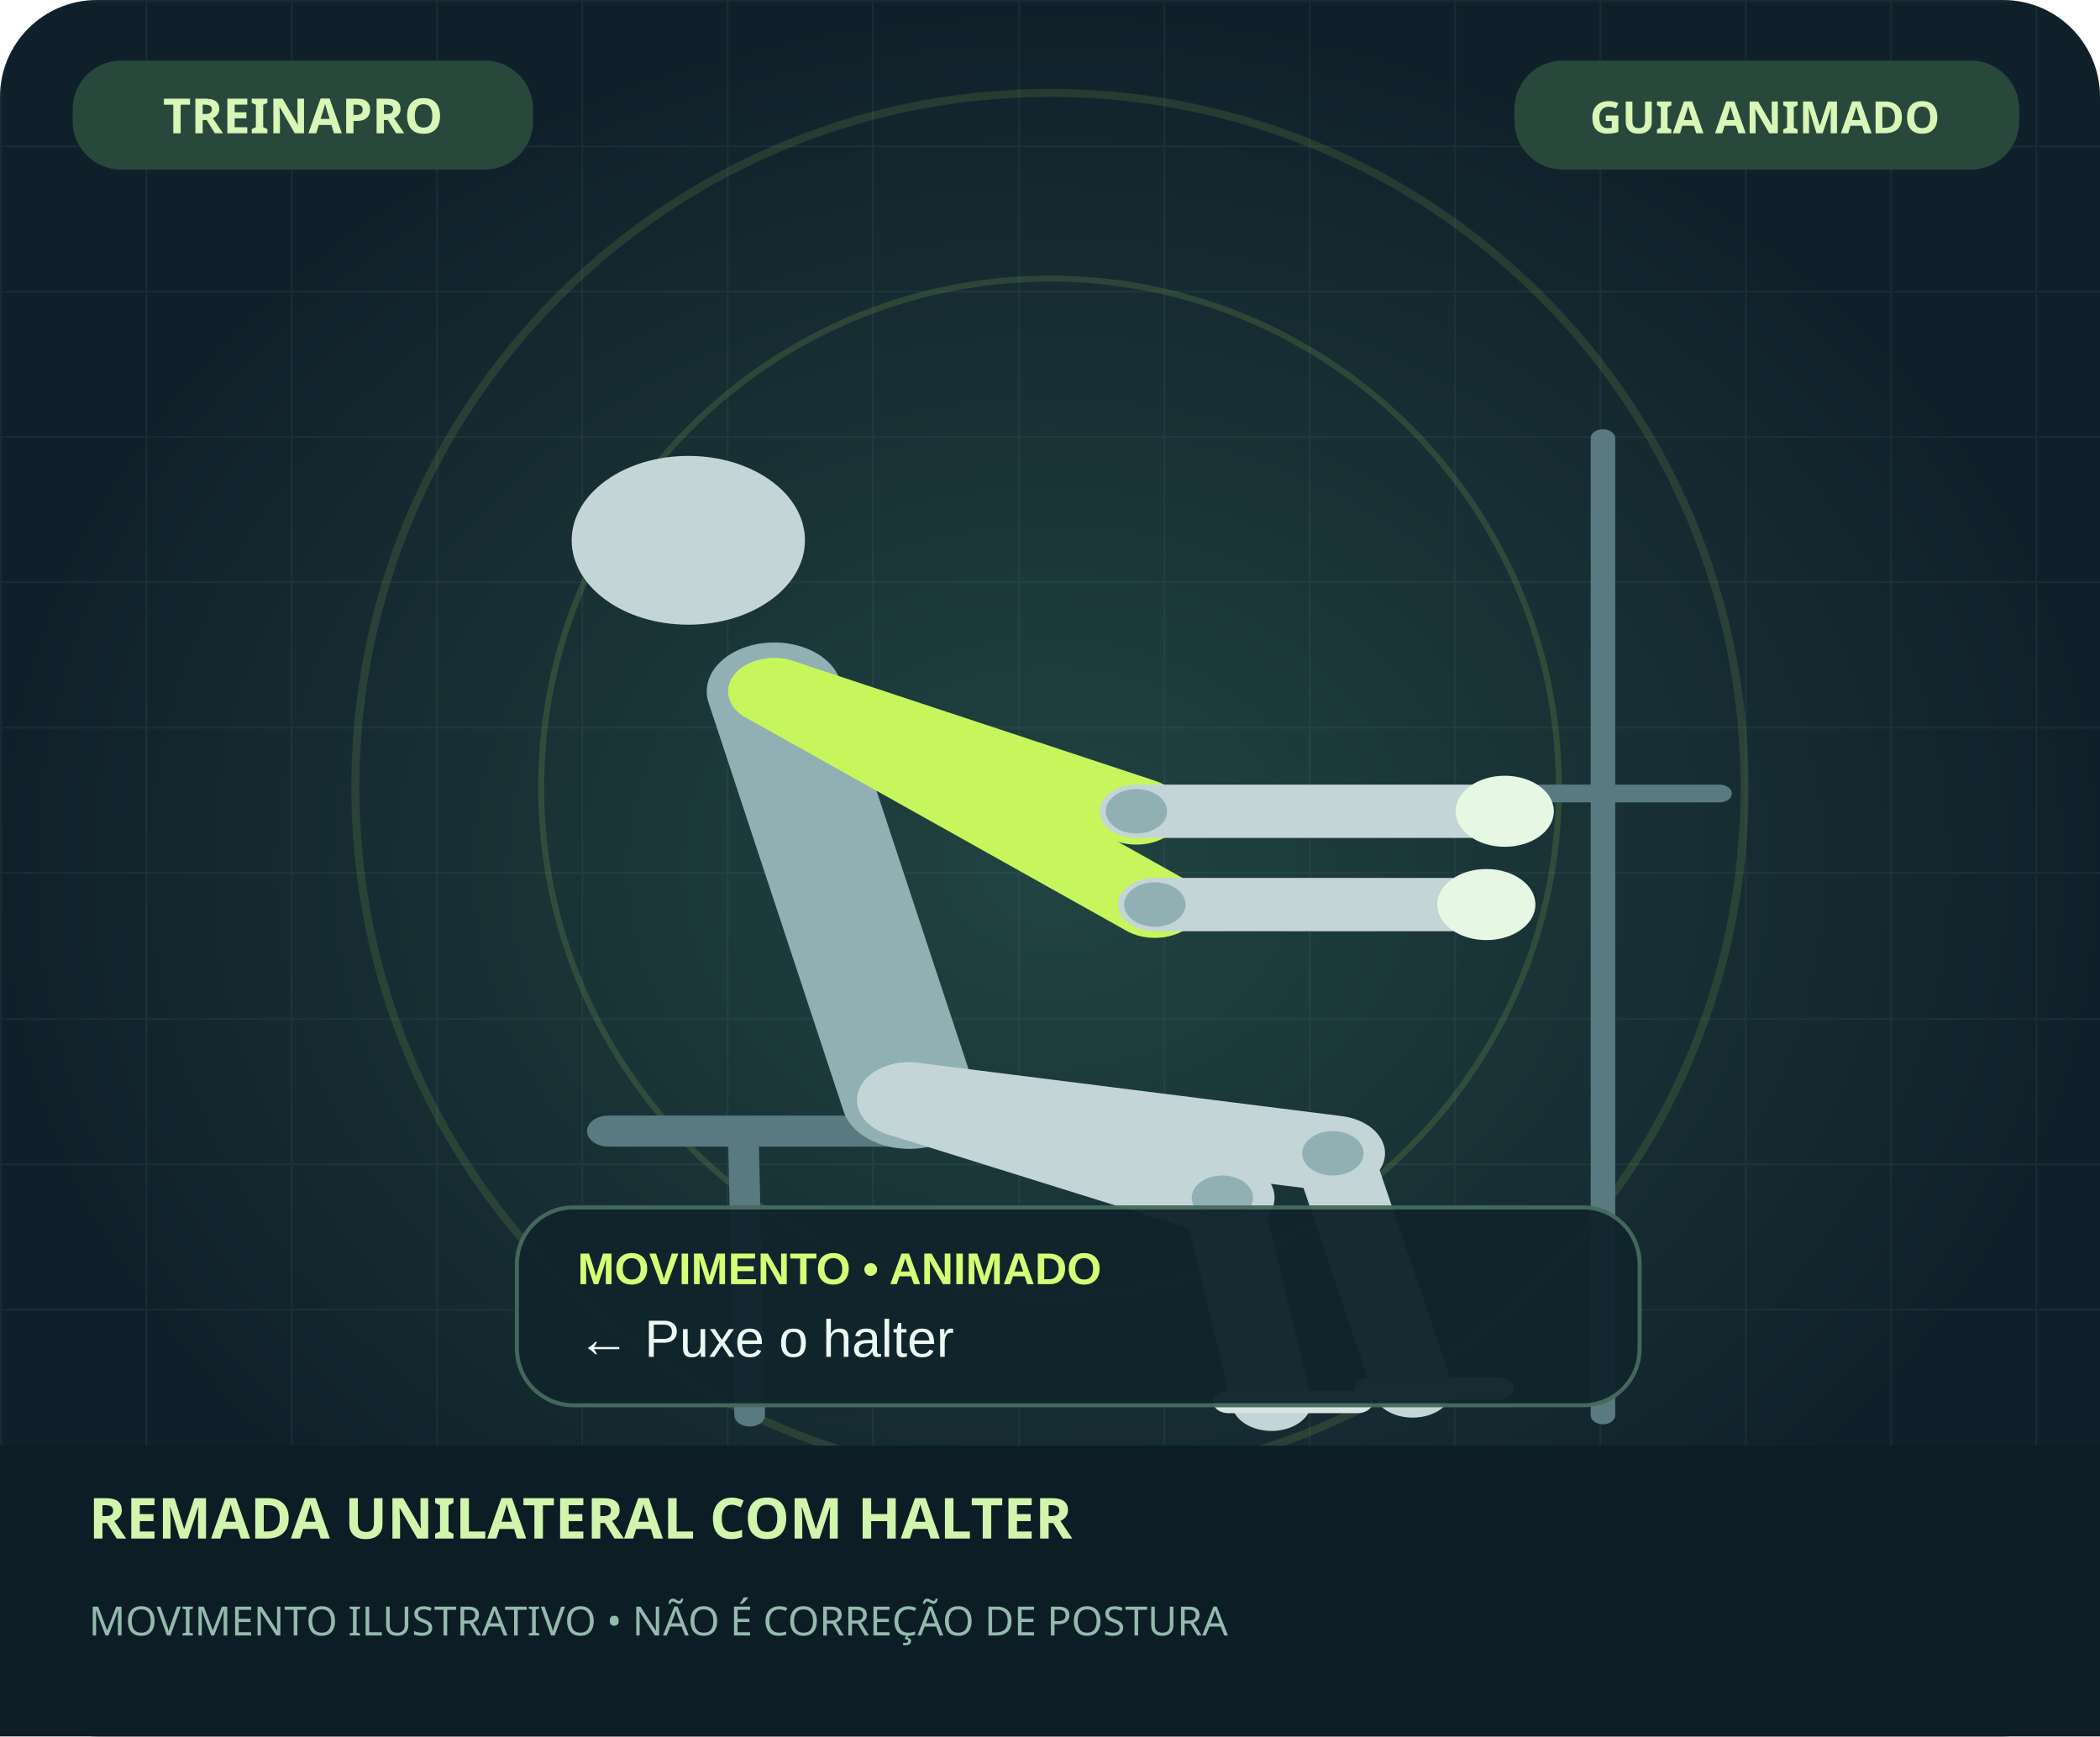
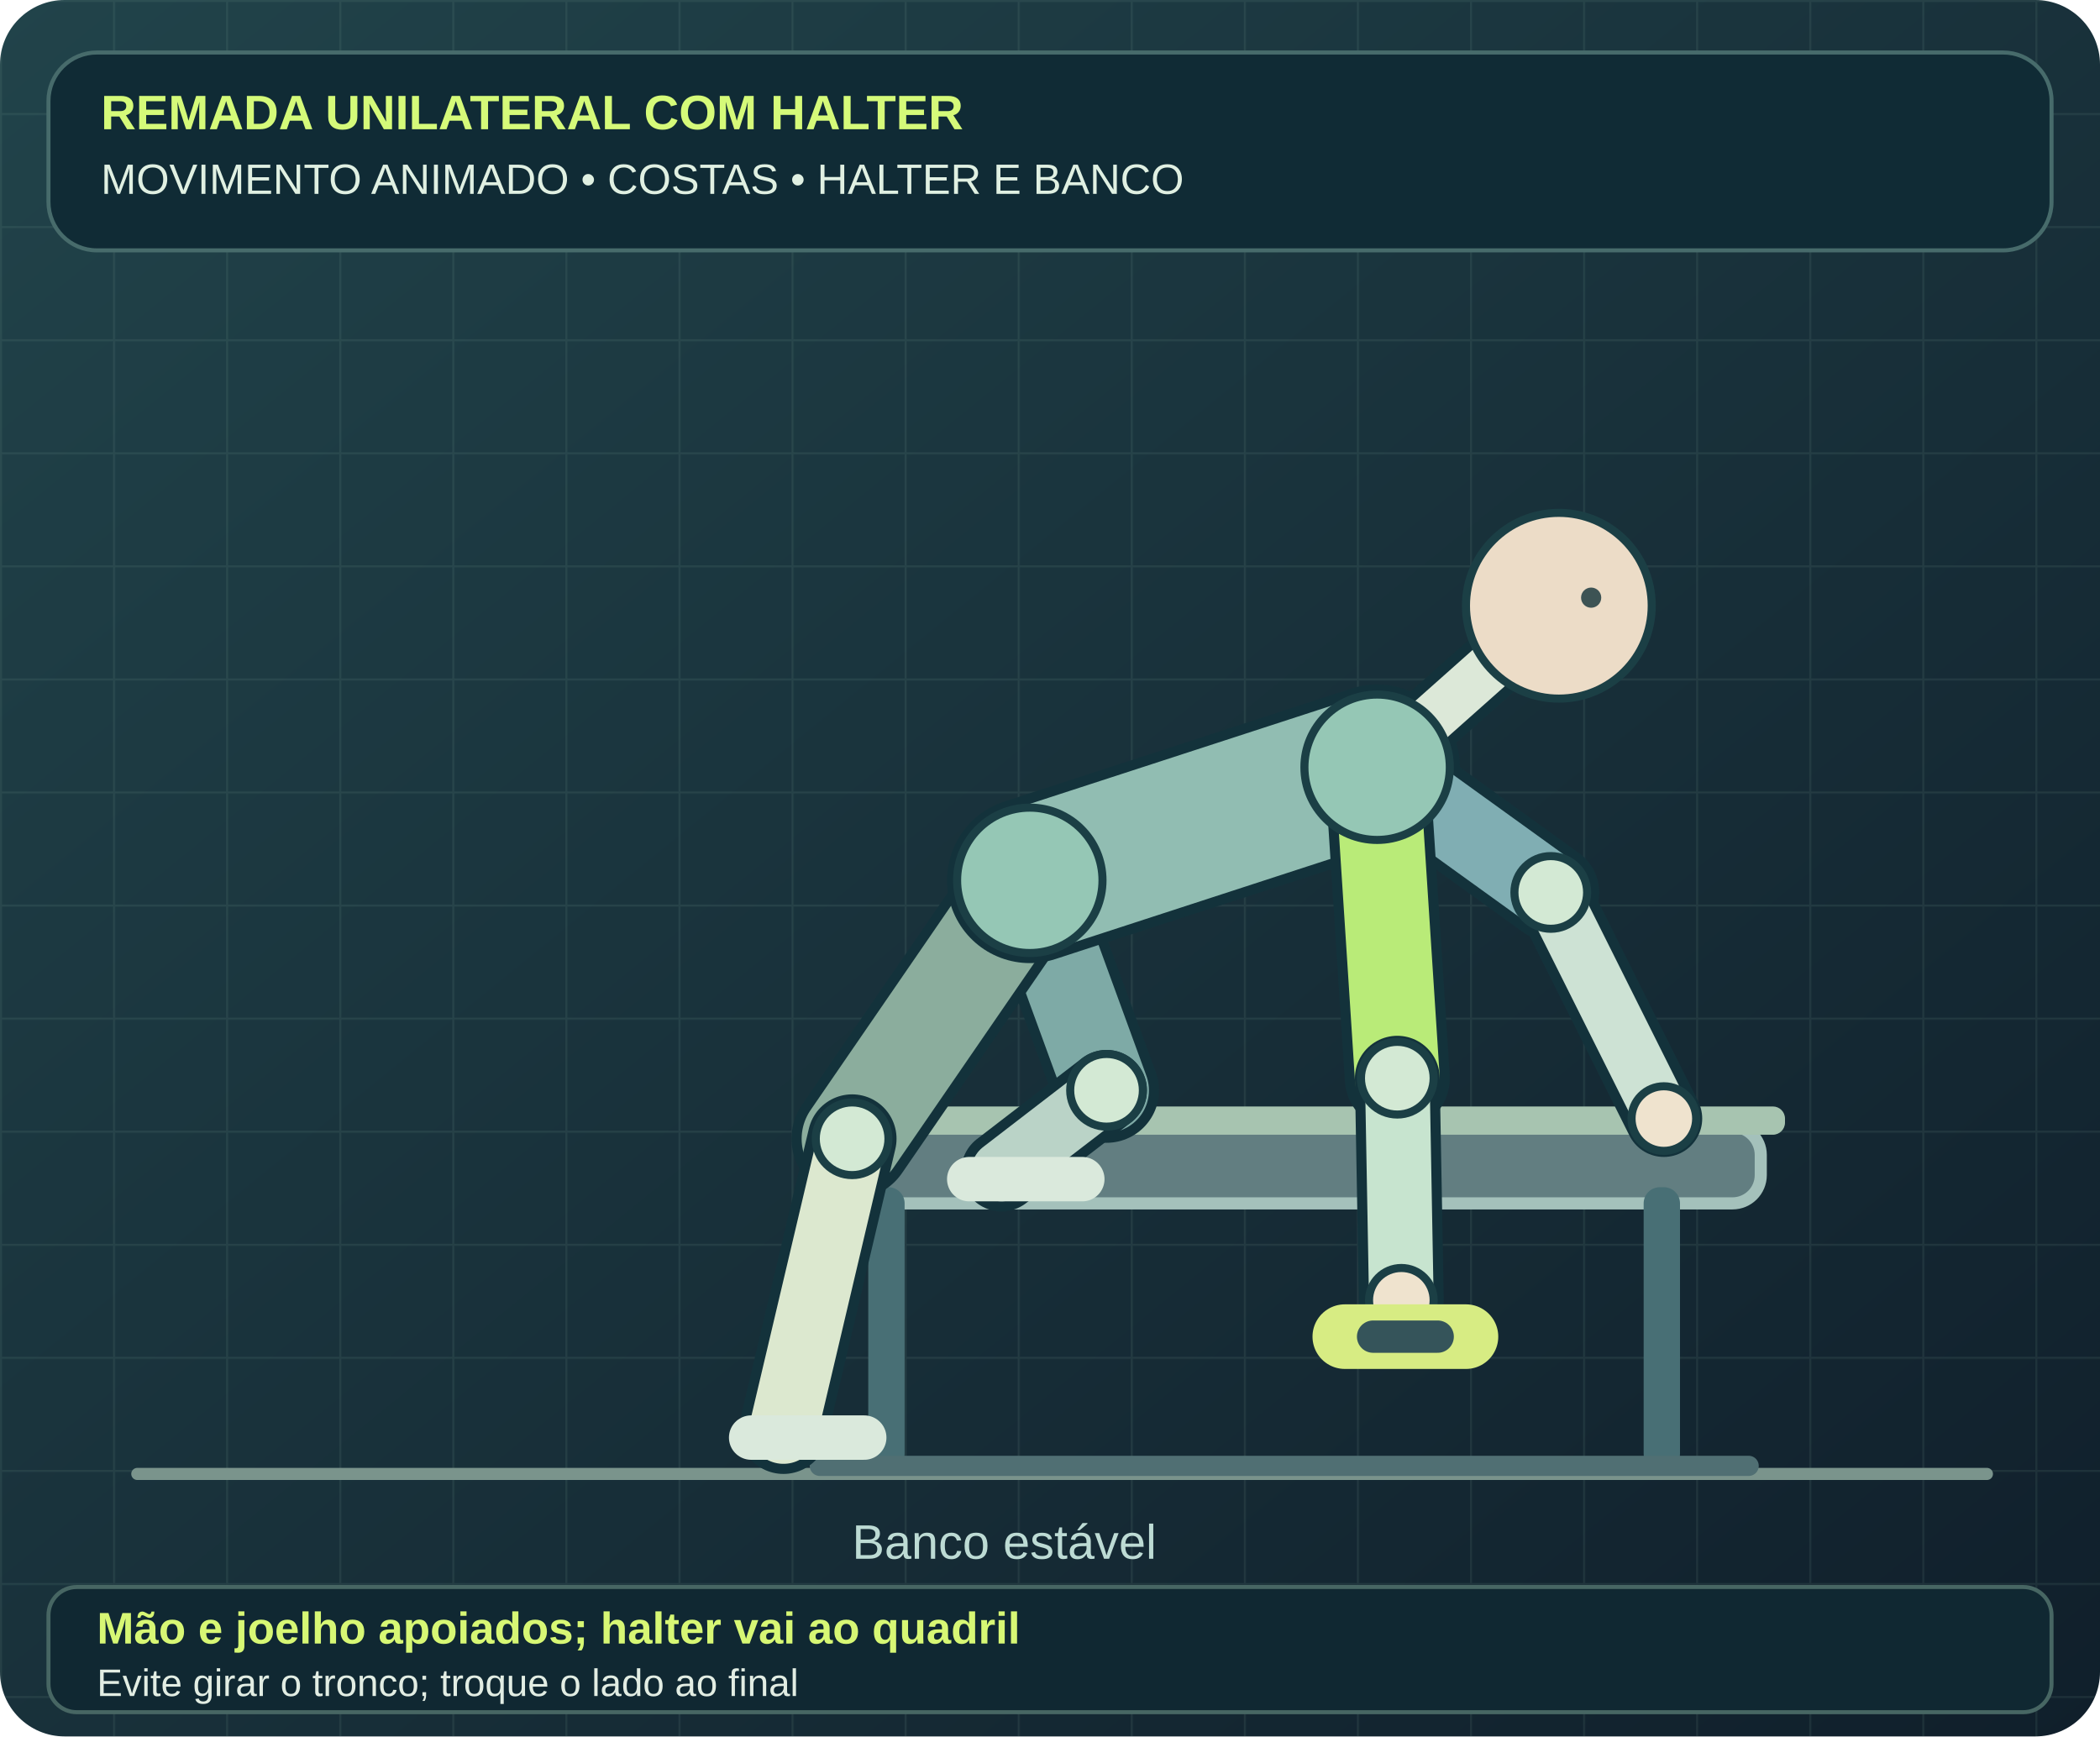
<svg xmlns="http://www.w3.org/2000/svg" viewBox="0 0 520 430" role="img" aria-labelledby="title desc">
  <defs>
-     <radialGradient id="bg">
-       <stop stop-color="#214442" />
-       <stop offset="1" stop-color="#10202a" />
-     </radialGradient>
-     <pattern id="grid" width="36" height="36" patternUnits="userSpaceOnUse">
-       <path d="M36 0H0V36" stroke="#729290" stroke-opacity=".095" fill="none" />
+     <linearGradient id="back" x1="0" y1="0" x2="1" y2="1">
+       <stop stop-color="#21434a" />
+       <stop offset="1" stop-color="#101f2b" />
+     </linearGradient>
+     <pattern id="grid" patternUnits="userSpaceOnUse" width="28" height="28">
+       <path d="M28 0H0V28" stroke="#9bc3ab" stroke-opacity=".10" fill="none" />
    </pattern>
  </defs>
-   <rect width="520" height="430" rx="24" fill="url(#bg)" />
-   <rect width="520" height="430" rx="24" fill="url(#grid)" />
-   <circle cx="260" cy="195" r="172" fill="none" stroke="#c6f65b" opacity=".11" stroke-width="2" />
-   <circle cx="260" cy="195" r="126" fill="none" stroke="#c6f65b" opacity=".13" stroke-width="1.5" />
-   <rect x="18" y="15" rx="12" width="114" height="27" fill="#29483c" />
-   <text x="75" y="33" fill="#d8f6b6" text-anchor="middle" font-size="12" font-weight="bold" font-family="sans-serif">TREINAPRO</text>
-   <rect x="375" y="15" rx="12" width="125" height="27" fill="#29483c" />
-   <text x="437" y="33" fill="#d8f6b6" text-anchor="middle" font-size="11" font-weight="bold" font-family="sans-serif">GUIA ANIMADO</text>
-   <g transform="translate(61 15) scale(1.52 1.10)">
-     <line x1="59" y1="241" x2="127" y2="241" stroke="#587a80" stroke-width="7" stroke-linecap="round" />
-     <line x1="81" y1="244" x2="82" y2="305" stroke="#587a80" stroke-width="5" stroke-linecap="round" />
-     <line x1="221" y1="85" x2="221" y2="305" stroke="#587a80" stroke-width="4" stroke-linecap="round" />
-     <line x1="210" y1="165" x2="240" y2="165" stroke="#587a80" stroke-width="4" stroke-linecap="round" />
-     <line x1="86" y1="142" x2="108" y2="234" stroke="#91b0b4" stroke-width="22" stroke-linecap="round" />
-     <line x1="108" y1="234" x2="177" y2="246" stroke="#c4d5d7" stroke-width="17" stroke-linecap="round" />
-     <line x1="177" y1="246" x2="190" y2="299" stroke="#c4d5d7" stroke-width="13" stroke-linecap="round" />
-     <line x1="108" y1="234" x2="159" y2="256" stroke="#c4d5d7" stroke-width="17" stroke-linecap="round" />
-     <line x1="159" y1="256" x2="167" y2="302" stroke="#c4d5d7" stroke-width="13" stroke-linecap="round" />
-     <line x1="86" y1="142" x2="145" y2="169" stroke="#c6f65b" stroke-width="15" stroke-linecap="round">
-       <animate attributeName="x2" values="145;145;132;132;145;145" keyTimes="0;0.12;0.42;0.57;0.88;1" dur="4.8s" repeatCount="indefinite" calcMode="linear" />
-     </line>
-     <line x1="145" y1="169" x2="205" y2="169" stroke="#c4d5d7" stroke-width="12" stroke-linecap="round">
-       <animate attributeName="x1" values="145;145;132;132;145;145" keyTimes="0;0.12;0.42;0.57;0.88;1" dur="4.8s" repeatCount="indefinite" calcMode="linear" />
-       <animate attributeName="x2" values="205;205;149;149;205;205" keyTimes="0;0.12;0.42;0.57;0.88;1" dur="4.8s" repeatCount="indefinite" calcMode="linear" />
-     </line>
-     <line x1="86" y1="142" x2="148" y2="190" stroke="#c6f65b" stroke-width="15" stroke-linecap="round">
-       <animate attributeName="x2" values="148;148;129;129;148;148" keyTimes="0;0.12;0.42;0.57;0.88;1" dur="4.8s" repeatCount="indefinite" calcMode="linear" />
-     </line>
-     <line x1="148" y1="190" x2="202" y2="190" stroke="#c4d5d7" stroke-width="12" stroke-linecap="round">
-       <animate attributeName="x1" values="148;148;129;129;148;148" keyTimes="0;0.12;0.42;0.57;0.88;1" dur="4.8s" repeatCount="indefinite" calcMode="linear" />
-       <animate attributeName="x2" values="202;202;150;150;202;202" keyTimes="0;0.12;0.42;0.57;0.88;1" dur="4.8s" repeatCount="indefinite" calcMode="linear" />
-     </line>
-     <circle cx="72" cy="108" r="19" fill="#c4d5d7" />
-     <circle cx="145" cy="169" r="5" fill="#91b0b4">
-       <animate attributeName="cx" values="145;145;132;132;145;145" keyTimes="0;0.12;0.42;0.57;0.88;1" dur="4.8s" repeatCount="indefinite" calcMode="linear" />
-     </circle>
-     <circle cx="148" cy="190" r="5" fill="#91b0b4">
-       <animate attributeName="cx" values="148;148;129;129;148;148" keyTimes="0;0.12;0.42;0.57;0.88;1" dur="4.8s" repeatCount="indefinite" calcMode="linear" />
-     </circle>
-     <circle cx="177" cy="246" r="5" fill="#91b0b4" />
-     <circle cx="159" cy="256" r="5" fill="#91b0b4" />
-     <circle cx="205" cy="169" r="8" fill="#e6f8e4">
-       <animate attributeName="cx" values="205;205;149;149;205;205" keyTimes="0;0.12;0.42;0.57;0.88;1" dur="4.8s" repeatCount="indefinite" calcMode="linear" />
-     </circle>
-     <circle cx="202" cy="190" r="8" fill="#e6f8e4">
-       <animate attributeName="cx" values="202;202;150;150;202;202" keyTimes="0;0.12;0.42;0.57;0.88;1" dur="4.8s" repeatCount="indefinite" calcMode="linear" />
-     </circle>
-     <line x1="183" y1="299" x2="204" y2="299" stroke="#d8e5e3" stroke-width="5" stroke-linecap="round" />
-     <line x1="160" y1="302" x2="181" y2="302" stroke="#d8e5e3" stroke-width="5" stroke-linecap="round" />
-   </g>
-   <rect x="0" y="358" width="520" height="72" fill="#0d1d25" />
-   <text x="22" y="381" fill="#d2f5ad" font-size="14" font-family="sans-serif" font-weight="bold">REMADA UNILATERAL COM HALTER</text>
-   <text x="22" y="405" fill="#94b9ad" font-size="10" font-family="sans-serif">MOVIMENTO ILUSTRATIVO • NÃO É CORREÇÃO DE POSTURA</text>
-   <g aria-hidden="true">
-     <rect x="128" y="299" rx="14" width="278" height="49" fill="#10232c" stroke="#46695d" opacity=".96" />
-     <text x="143" y="318" fill="#d7ff75" font-size="11" font-weight="bold" font-family="Arial,sans-serif">MOVIMENTO • ANIMADO</text>
-     <text x="143" y="336" fill="#ecf8f1" font-size="13" font-family="Arial,sans-serif">← Puxe o halter</text>
-   </g>
+   <rect width="100%" height="100%" rx="16" fill="url(#back)" />
+   <rect width="100%" height="100%" rx="16" fill="url(#grid)" />
+   <line x1="34" y1="365" x2="492" y2="365" stroke="#7a948c" stroke-width="3" stroke-linecap="round" />
+   <rect x="204" y="279" width="232" height="19" rx="7" fill="#627e81" stroke="#a4c1bb" stroke-width="3" />
+   <rect x="215" y="294" width="9" height="70" rx="4" fill="#486f75" stroke="none" stroke-width="1" />
+   <rect x="407" y="294" width="9" height="70" rx="4" fill="#486f75" stroke="none" stroke-width="1" />
+   <line x1="203" y1="363" x2="433" y2="363" stroke="#506f73" stroke-width="5" stroke-linecap="round" />
+   <rect x="222" y="274" width="220" height="7" rx="3" fill="#a7c4b0" stroke="none" stroke-width="1" />
+   <text x="211" y="386" fill="#bddbd4" font-family="Arial,sans-serif" font-size="12">Banco estável</text>
+   <line x1="255" y1="218" x2="274" y2="270" stroke="#13323b" stroke-width="26" stroke-linecap="round" />
+   <line x1="255" y1="218" x2="274" y2="270" stroke="#7eaaa6" stroke-width="21" stroke-linecap="round" />
+   <line x1="274" y1="270" x2="248" y2="290" stroke="#13323b" stroke-width="20" stroke-linecap="round" />
+   <line x1="274" y1="270" x2="248" y2="290" stroke="#bad3c7" stroke-width="15" stroke-linecap="round" />
+   <line x1="255" y1="218" x2="211" y2="282" stroke="#13323b" stroke-width="30" stroke-linecap="round" />
+   <line x1="255" y1="218" x2="211" y2="282" stroke="#8bad9d" stroke-width="25" stroke-linecap="round" />
+   <line x1="211" y1="282" x2="194" y2="354" stroke="#13323b" stroke-width="22" stroke-linecap="round" />
+   <line x1="211" y1="282" x2="194" y2="354" stroke="#dce8cf" stroke-width="17" stroke-linecap="round" />
+   <line x1="255" y1="218" x2="341" y2="190" stroke="#13323b" stroke-width="41" stroke-linecap="round" />
+   <line x1="255" y1="218" x2="341" y2="190" stroke="#91bdb2" stroke-width="36" stroke-linecap="round" />
+   <line x1="341" y1="190" x2="384" y2="221" stroke="#13323b" stroke-width="24" stroke-linecap="round" />
+   <line x1="341" y1="190" x2="384" y2="221" stroke="#80aeb3" stroke-width="19" stroke-linecap="round" />
+   <line x1="384" y1="221" x2="412" y2="277" stroke="#13323b" stroke-width="19" stroke-linecap="round" />
+   <line x1="384" y1="221" x2="412" y2="277" stroke="#cde2d4" stroke-width="14" stroke-linecap="round" />
+   <line x1="341" y1="190" x2="346" y2="267" stroke="#13323b" stroke-width="26" stroke-linecap="round">
+     <animate attributeName="x2" values="346;346;293;293;346;346" keyTimes="0;0.12;0.44;0.62;0.9;1" dur="4.8s" repeatCount="indefinite" />
+     <animate attributeName="y2" values="267;267;230;230;267;267" keyTimes="0;0.12;0.44;0.62;0.9;1" dur="4.8s" repeatCount="indefinite" />
+   </line>
+   <line x1="341" y1="190" x2="346" y2="267" stroke="#b9eb78" stroke-width="21" stroke-linecap="round">
+     <animate attributeName="x2" values="346;346;293;293;346;346" keyTimes="0;0.12;0.44;0.62;0.9;1" dur="4.8s" repeatCount="indefinite" />
+     <animate attributeName="y2" values="267;267;230;230;267;267" keyTimes="0;0.12;0.44;0.62;0.9;1" dur="4.8s" repeatCount="indefinite" />
+   </line>
+   <line x1="346" y1="267" x2="347" y2="322" stroke="#13323b" stroke-width="21" stroke-linecap="round">
+     <animate attributeName="x1" values="346;346;293;293;346;346" keyTimes="0;0.12;0.44;0.62;0.9;1" dur="4.8s" repeatCount="indefinite" />
+     <animate attributeName="y1" values="267;267;230;230;267;267" keyTimes="0;0.12;0.44;0.62;0.9;1" dur="4.8s" repeatCount="indefinite" />
+     <animate attributeName="x2" values="347;347;304;304;347;347" keyTimes="0;0.12;0.44;0.62;0.9;1" dur="4.8s" repeatCount="indefinite" />
+     <animate attributeName="y2" values="322;322;247;247;322;322" keyTimes="0;0.12;0.44;0.62;0.9;1" dur="4.8s" repeatCount="indefinite" />
+   </line>
+   <line x1="346" y1="267" x2="347" y2="322" stroke="#c7e4cf" stroke-width="16" stroke-linecap="round">
+     <animate attributeName="x1" values="346;346;293;293;346;346" keyTimes="0;0.12;0.44;0.62;0.9;1" dur="4.8s" repeatCount="indefinite" />
+     <animate attributeName="y1" values="267;267;230;230;267;267" keyTimes="0;0.12;0.44;0.62;0.9;1" dur="4.8s" repeatCount="indefinite" />
+     <animate attributeName="x2" values="347;347;304;304;347;347" keyTimes="0;0.12;0.44;0.62;0.9;1" dur="4.8s" repeatCount="indefinite" />
+     <animate attributeName="y2" values="322;322;247;247;322;322" keyTimes="0;0.12;0.44;0.62;0.9;1" dur="4.8s" repeatCount="indefinite" />
+   </line>
+   <line x1="341" y1="190" x2="386" y2="150" stroke="#13323b" stroke-width="17" stroke-linecap="round" />
+   <line x1="341" y1="190" x2="386" y2="150" stroke="#dce8d8" stroke-width="12" stroke-linecap="round" />
+   <circle cx="255" cy="218" r="18" fill="#95c7b5" stroke="#1b3f45" stroke-width="2" />
+   <circle cx="341" cy="190" r="18" fill="#95c7b5" stroke="#1b3f45" stroke-width="2" />
+   <circle cx="211" cy="282" r="9" fill="#d3e9d4" stroke="#1b3f45" stroke-width="2" />
+   <circle cx="274" cy="270" r="9" fill="#d3e9d4" stroke="#1b3f45" stroke-width="2" />
+   <circle cx="346" cy="267" r="9" fill="#d3e9d4" stroke="#1b3f45" stroke-width="2">
+     <animate attributeName="cx" values="346;346;293;293;346;346" keyTimes="0;0.12;0.44;0.62;0.9;1" dur="4.8s" repeatCount="indefinite" />
+     <animate attributeName="cy" values="267;267;230;230;267;267" keyTimes="0;0.12;0.44;0.62;0.9;1" dur="4.8s" repeatCount="indefinite" />
+   </circle>
+   <circle cx="384" cy="221" r="9" fill="#d3e9d4" stroke="#1b3f45" stroke-width="2" />
+   <circle cx="386" cy="150" r="23" fill="#ecdcc7" stroke="#1b3f45" stroke-width="2" />
+   <circle cx="394" cy="148" r="2.5" fill="#3d5354" />
+   <line x1="186" y1="356" x2="214" y2="356" stroke="#dae9dc" stroke-width="11" stroke-linecap="round" />
+   <line x1="240" y1="292" x2="268" y2="292" stroke="#dae9dc" stroke-width="11" stroke-linecap="round" />
+   <circle cx="347" cy="322" r="8" fill="#efe3ce" stroke="#1b3f45" stroke-width="2">
+     <animate attributeName="cx" values="347;347;304;304;347;347" keyTimes="0;0.12;0.44;0.62;0.9;1" dur="4.8s" repeatCount="indefinite" />
+     <animate attributeName="cy" values="322;322;247;247;322;322" keyTimes="0;0.12;0.44;0.62;0.9;1" dur="4.8s" repeatCount="indefinite" />
+   </circle>
+   <circle cx="412" cy="277" r="8" fill="#efe3ce" stroke="#1b3f45" stroke-width="2" />
+   <line x1="333" y1="331" x2="363" y2="331" stroke="#d7ec83" stroke-width="16" stroke-linecap="round">
+     <animate attributeName="x1" values="333;333;290;290;333;333" keyTimes="0;0.12;0.44;0.62;0.9;1" dur="4.8s" repeatCount="indefinite" />
+     <animate attributeName="y1" values="331;331;256;256;331;331" keyTimes="0;0.12;0.44;0.62;0.9;1" dur="4.8s" repeatCount="indefinite" />
+     <animate attributeName="x2" values="363;363;320;320;363;363" keyTimes="0;0.12;0.44;0.62;0.9;1" dur="4.8s" repeatCount="indefinite" />
+     <animate attributeName="y2" values="331;331;256;256;331;331" keyTimes="0;0.12;0.44;0.62;0.9;1" dur="4.8s" repeatCount="indefinite" />
+   </line>
+   <line x1="340" y1="331" x2="356" y2="331" stroke="#35545a" stroke-width="8" stroke-linecap="round">
+     <animate attributeName="x1" values="340;340;297;297;340;340" keyTimes="0;0.12;0.44;0.62;0.9;1" dur="4.8s" repeatCount="indefinite" />
+     <animate attributeName="y1" values="331;331;256;256;331;331" keyTimes="0;0.12;0.44;0.62;0.9;1" dur="4.8s" repeatCount="indefinite" />
+     <animate attributeName="x2" values="356;356;313;313;356;356" keyTimes="0;0.12;0.44;0.62;0.9;1" dur="4.8s" repeatCount="indefinite" />
+     <animate attributeName="y2" values="331;331;256;256;331;331" keyTimes="0;0.12;0.44;0.62;0.9;1" dur="4.8s" repeatCount="indefinite" />
+   </line>
+   <rect x="12" y="13" width="496" height="49" rx="12" fill="#102b35" stroke="#476b6b" />
+   <text x="25" y="32" fill="#d5fa79" font-weight="700" font-family="Arial,sans-serif" font-size="12">REMADA UNILATERAL COM HALTER</text>
+   <text x="25" y="48" fill="#e0f0e2" font-family="Arial,sans-serif" font-size="10.5">MOVIMENTO ANIMADO • COSTAS • HALTER E BANCO</text>
+   <rect x="12" y="393" width="496" height="31" rx="7" fill="#102832" stroke="#476663" />
+   <text x="24" y="407" fill="#d7f774" font-family="Arial,sans-serif" font-size="11" font-weight="700">Mão e joelho apoiados; halter vai ao quadril</text>
+   <text x="24" y="420" fill="#e2ede3" font-family="Arial,sans-serif" font-size="9.5">Evite girar o tronco; troque o lado ao final</text>
</svg>
